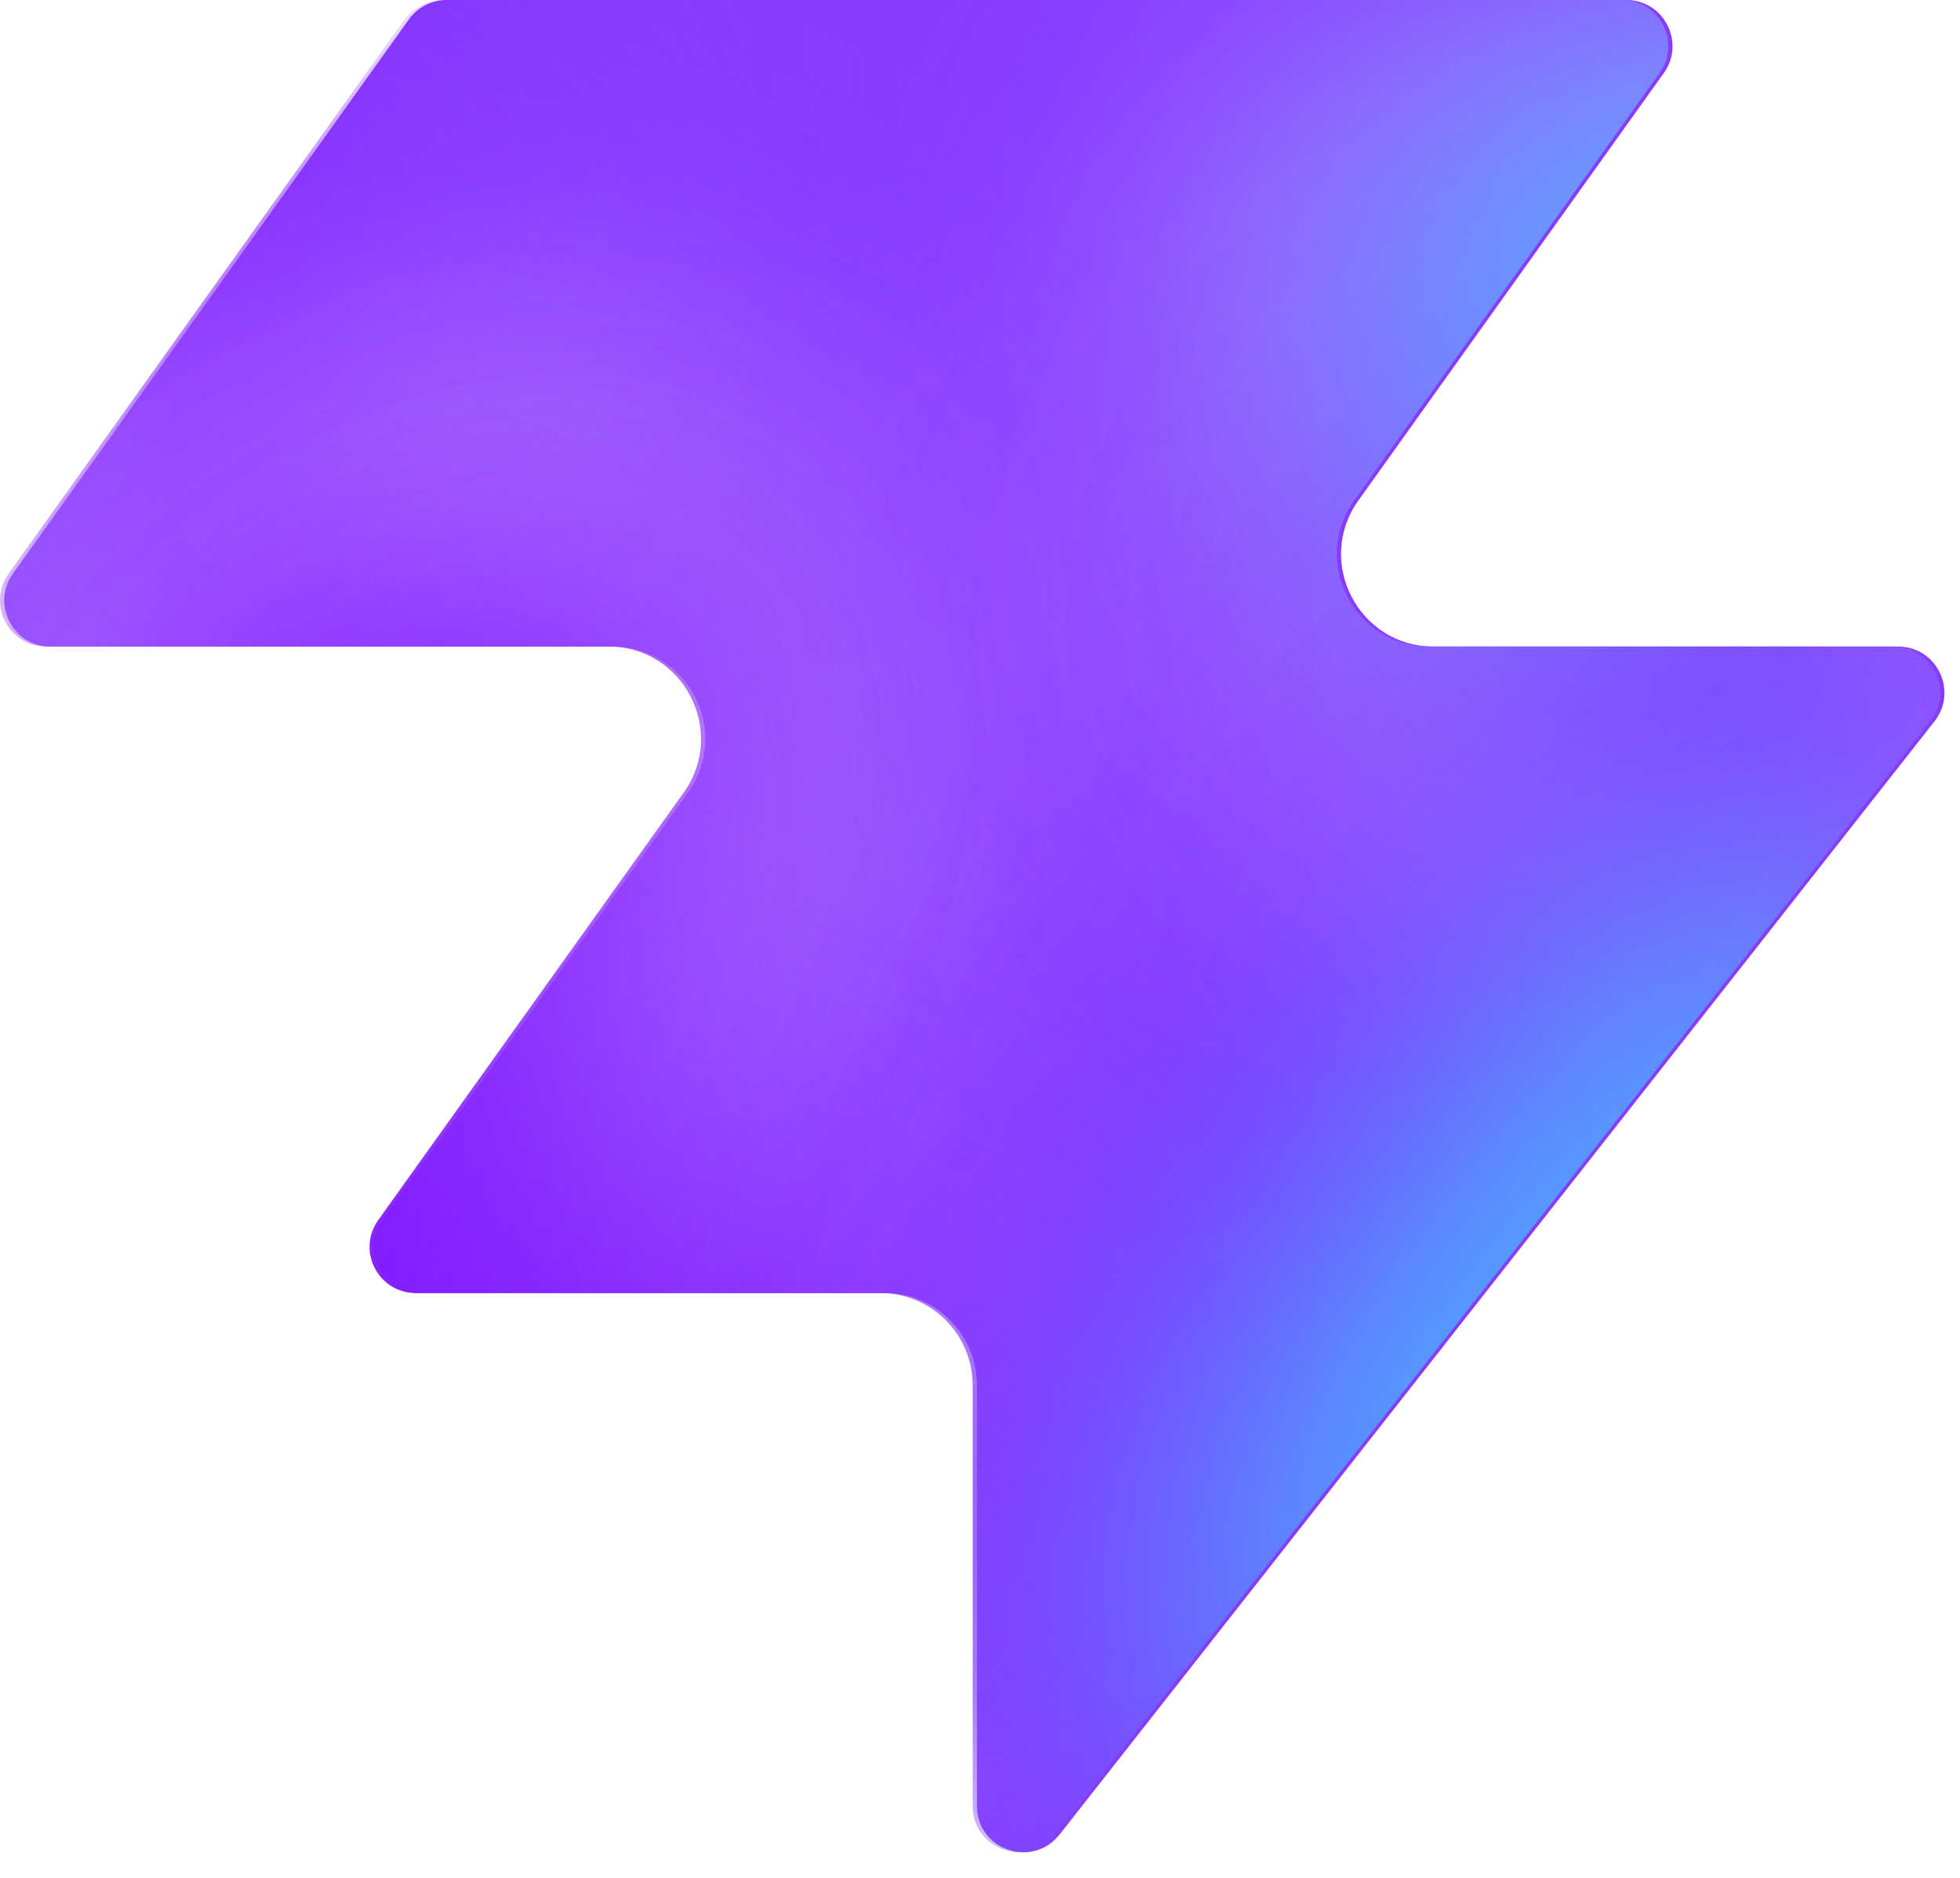
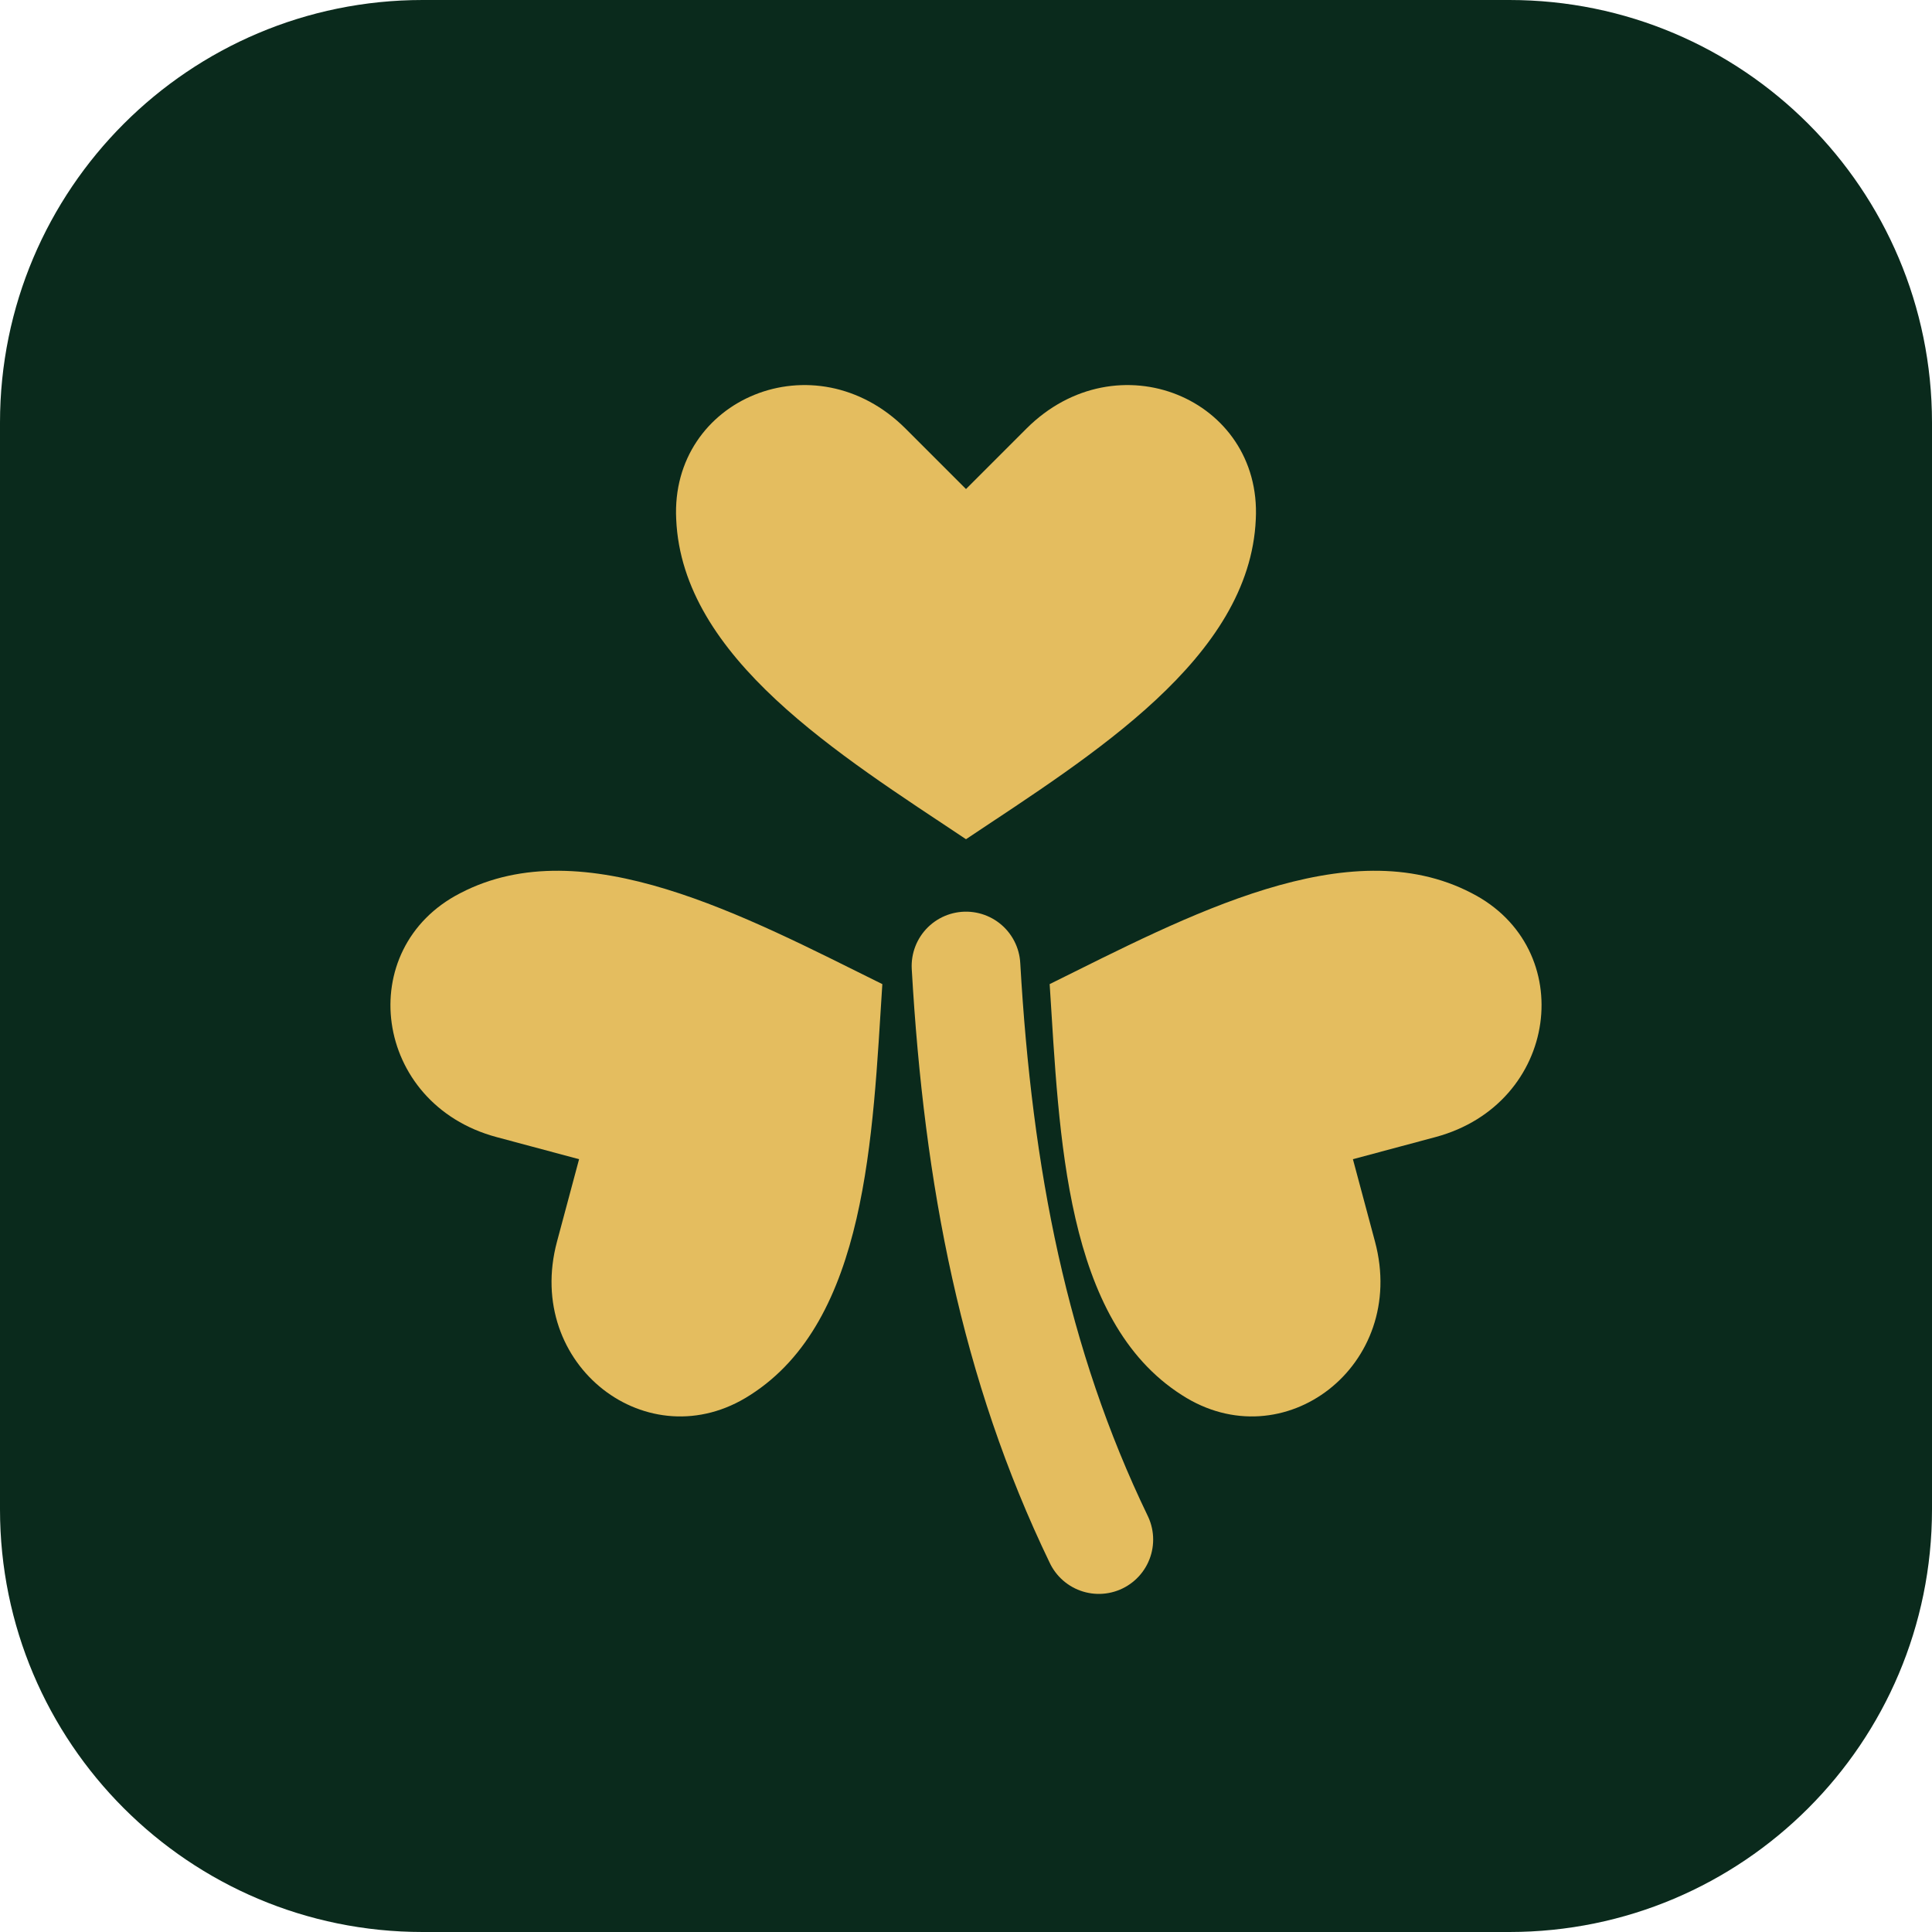
- <svg xmlns="http://www.w3.org/2000/svg" width="48" height="46" fill="none" viewBox="0 0 48 46">
-   <path fill="#863bff" d="M25.946 44.938c-.664.845-2.021.375-2.021-.698V33.937a2.26 2.26 0 0 0-2.262-2.262H10.287c-.92 0-1.456-1.04-.92-1.788l7.48-10.471c1.07-1.497 0-3.578-1.842-3.578H1.237c-.92 0-1.456-1.04-.92-1.788L10.013.474c.214-.297.556-.474.92-.474h28.894c.92 0 1.456 1.04.92 1.788l-7.48 10.471c-1.07 1.498 0 3.579 1.842 3.579h11.377c.943 0 1.473 1.088.89 1.83L25.947 44.94z" style="fill:#863bff;fill:color(display-p3 .525 .23 1);fill-opacity:1" />
-   <mask id="a" width="48" height="46" x="0" y="0" maskUnits="userSpaceOnUse" style="mask-type:alpha">
-     <path fill="#000" d="M25.842 44.938c-.664.844-2.021.375-2.021-.698V33.937a2.26 2.26 0 0 0-2.262-2.262H10.183c-.92 0-1.456-1.04-.92-1.788l7.48-10.471c1.07-1.498 0-3.579-1.842-3.579H1.133c-.92 0-1.456-1.04-.92-1.787L9.91.473c.214-.297.556-.474.92-.474h28.894c.92 0 1.456 1.04.92 1.788l-7.48 10.471c-1.07 1.498 0 3.578 1.842 3.578h11.377c.943 0 1.473 1.088.89 1.832L25.843 44.94z" style="fill:#000;fill-opacity:1" />
-   </mask>
-   <g mask="url(#a)">
-     <g filter="url(#b)">
-       <ellipse cx="5.508" cy="14.704" fill="#ede6ff" rx="5.508" ry="14.704" style="fill:#ede6ff;fill:color(display-p3 .927 .903 1);fill-opacity:1" transform="matrix(.00324 1 1 -.00324 -4.47 31.516)" />
-     </g>
-     <g filter="url(#c)">
-       <ellipse cx="10.399" cy="29.851" fill="#ede6ff" rx="10.399" ry="29.851" style="fill:#ede6ff;fill:color(display-p3 .927 .903 1);fill-opacity:1" transform="matrix(.00324 1 1 -.00324 -39.328 7.883)" />
-     </g>
-     <g filter="url(#d)">
-       <ellipse cx="5.508" cy="30.487" fill="#7e14ff" rx="5.508" ry="30.487" style="fill:#7e14ff;fill:color(display-p3 .492 .077 1);fill-opacity:1" transform="rotate(89.814 -25.913 -14.639)scale(1 -1)" />
-     </g>
-     <g filter="url(#e)">
-       <ellipse cx="5.508" cy="30.599" fill="#7e14ff" rx="5.508" ry="30.599" style="fill:#7e14ff;fill:color(display-p3 .492 .077 1);fill-opacity:1" transform="rotate(89.814 -32.644 -3.334)scale(1 -1)" />
-     </g>
-     <g filter="url(#f)">
-       <ellipse cx="5.508" cy="30.599" fill="#7e14ff" rx="5.508" ry="30.599" style="fill:#7e14ff;fill:color(display-p3 .492 .077 1);fill-opacity:1" transform="matrix(.00324 1 1 -.00324 -34.34 30.47)" />
-     </g>
-     <g filter="url(#g)">
-       <ellipse cx="14.072" cy="22.078" fill="#ede6ff" rx="14.072" ry="22.078" style="fill:#ede6ff;fill:color(display-p3 .927 .903 1);fill-opacity:1" transform="rotate(93.35 24.506 48.493)scale(-1 1)" />
-     </g>
-     <g filter="url(#h)">
-       <ellipse cx="3.47" cy="21.501" fill="#7e14ff" rx="3.47" ry="21.501" style="fill:#7e14ff;fill:color(display-p3 .492 .077 1);fill-opacity:1" transform="rotate(89.009 28.708 47.59)scale(-1 1)" />
-     </g>
-     <g filter="url(#i)">
-       <ellipse cx="3.47" cy="21.501" fill="#7e14ff" rx="3.47" ry="21.501" style="fill:#7e14ff;fill:color(display-p3 .492 .077 1);fill-opacity:1" transform="rotate(89.009 28.708 47.59)scale(-1 1)" />
-     </g>
-     <g filter="url(#j)">
-       <ellipse cx=".387" cy="8.972" fill="#7e14ff" rx="4.407" ry="29.108" style="fill:#7e14ff;fill:color(display-p3 .492 .077 1);fill-opacity:1" transform="rotate(39.51 .387 8.972)" />
-     </g>
-     <g filter="url(#k)">
-       <ellipse cx="47.523" cy="-6.092" fill="#7e14ff" rx="4.407" ry="29.108" style="fill:#7e14ff;fill:color(display-p3 .492 .077 1);fill-opacity:1" transform="rotate(37.892 47.523 -6.092)" />
-     </g>
-     <g filter="url(#l)">
-       <ellipse cx="41.412" cy="6.333" fill="#47bfff" rx="5.971" ry="9.665" style="fill:#47bfff;fill:color(display-p3 .28 .748 1);fill-opacity:1" transform="rotate(37.892 41.412 6.333)" />
-     </g>
-     <g filter="url(#m)">
-       <ellipse cx="-1.879" cy="38.332" fill="#7e14ff" rx="4.407" ry="29.108" style="fill:#7e14ff;fill:color(display-p3 .492 .077 1);fill-opacity:1" transform="rotate(37.892 -1.88 38.332)" />
-     </g>
-     <g filter="url(#n)">
-       <ellipse cx="-1.879" cy="38.332" fill="#7e14ff" rx="4.407" ry="29.108" style="fill:#7e14ff;fill:color(display-p3 .492 .077 1);fill-opacity:1" transform="rotate(37.892 -1.88 38.332)" />
-     </g>
-     <g filter="url(#o)">
-       <ellipse cx="35.651" cy="29.907" fill="#7e14ff" rx="4.407" ry="29.108" style="fill:#7e14ff;fill:color(display-p3 .492 .077 1);fill-opacity:1" transform="rotate(37.892 35.651 29.907)" />
-     </g>
-     <g filter="url(#p)">
-       <ellipse cx="38.418" cy="32.4" fill="#47bfff" rx="5.971" ry="15.297" style="fill:#47bfff;fill:color(display-p3 .28 .748 1);fill-opacity:1" transform="rotate(37.892 38.418 32.4)" />
-     </g>
+ <svg xmlns="http://www.w3.org/2000/svg" viewBox="0 0 32 32">
+   <rect width="32" height="32" rx="7" fill="#0a2a1c" />
+   <g transform="translate(4 3.5)" fill="#e4bd5f">
+     <path d="M12 10.9C9.9 9.5 7.3 7.9 7.2 5.6 7.1 3.6 9.5 2.6 11 4.1L12 5.1 13 4.1C14.5 2.6 16.9 3.6 16.8 5.6 16.7 7.9 14.1 9.5 12 10.9Z" transform="translate(0 -0.5)" />
+     <path d="M12 10.9C9.9 9.5 7.3 7.9 7.2 5.6 7.1 3.6 9.5 2.6 11 4.1L12 5.1 13 4.1C14.5 2.6 16.9 3.6 16.8 5.6 16.7 7.9 14.1 9.5 12 10.9Z" transform="rotate(120 12 12) translate(0 -0.5)" />
+     <path d="M12 10.9C9.9 9.5 7.3 7.9 7.2 5.6 7.1 3.6 9.5 2.6 11 4.1L12 5.1 13 4.1C14.5 2.6 16.9 3.6 16.8 5.6 16.7 7.9 14.1 9.5 12 10.9Z" transform="rotate(240 12 12) translate(0 -0.5)" />
+     <path d="M12 12.5c.2 3.5.8 6.6 2.2 9.5" fill="none" stroke="#e4bd5f" stroke-width="1.8" stroke-linecap="round" />
  </g>
-   <defs>
-     <filter id="b" width="60.045" height="41.654" x="-19.77" y="16.149" color-interpolation-filters="sRGB" filterUnits="userSpaceOnUse">
-       <feFlood flood-opacity="0" result="BackgroundImageFix" />
-       <feBlend in="SourceGraphic" in2="BackgroundImageFix" result="shape" />
-       <feGaussianBlur result="effect1_foregroundBlur_2002_17158" stdDeviation="7.659" />
-     </filter>
-     <filter id="c" width="90.34" height="51.437" x="-54.613" y="-7.533" color-interpolation-filters="sRGB" filterUnits="userSpaceOnUse">
-       <feFlood flood-opacity="0" result="BackgroundImageFix" />
-       <feBlend in="SourceGraphic" in2="BackgroundImageFix" result="shape" />
-       <feGaussianBlur result="effect1_foregroundBlur_2002_17158" stdDeviation="7.659" />
-     </filter>
-     <filter id="d" width="79.355" height="29.4" x="-49.64" y="2.03" color-interpolation-filters="sRGB" filterUnits="userSpaceOnUse">
-       <feFlood flood-opacity="0" result="BackgroundImageFix" />
-       <feBlend in="SourceGraphic" in2="BackgroundImageFix" result="shape" />
-       <feGaussianBlur result="effect1_foregroundBlur_2002_17158" stdDeviation="4.596" />
-     </filter>
-     <filter id="e" width="79.579" height="29.4" x="-45.045" y="20.029" color-interpolation-filters="sRGB" filterUnits="userSpaceOnUse">
-       <feFlood flood-opacity="0" result="BackgroundImageFix" />
-       <feBlend in="SourceGraphic" in2="BackgroundImageFix" result="shape" />
-       <feGaussianBlur result="effect1_foregroundBlur_2002_17158" stdDeviation="4.596" />
-     </filter>
-     <filter id="f" width="79.579" height="29.4" x="-43.513" y="21.178" color-interpolation-filters="sRGB" filterUnits="userSpaceOnUse">
-       <feFlood flood-opacity="0" result="BackgroundImageFix" />
-       <feBlend in="SourceGraphic" in2="BackgroundImageFix" result="shape" />
-       <feGaussianBlur result="effect1_foregroundBlur_2002_17158" stdDeviation="4.596" />
-     </filter>
-     <filter id="g" width="74.749" height="58.852" x="15.756" y="-17.901" color-interpolation-filters="sRGB" filterUnits="userSpaceOnUse">
-       <feFlood flood-opacity="0" result="BackgroundImageFix" />
-       <feBlend in="SourceGraphic" in2="BackgroundImageFix" result="shape" />
-       <feGaussianBlur result="effect1_foregroundBlur_2002_17158" stdDeviation="7.659" />
-     </filter>
-     <filter id="h" width="61.377" height="25.362" x="23.548" y="2.284" color-interpolation-filters="sRGB" filterUnits="userSpaceOnUse">
-       <feFlood flood-opacity="0" result="BackgroundImageFix" />
-       <feBlend in="SourceGraphic" in2="BackgroundImageFix" result="shape" />
-       <feGaussianBlur result="effect1_foregroundBlur_2002_17158" stdDeviation="4.596" />
-     </filter>
-     <filter id="i" width="61.377" height="25.362" x="23.548" y="2.284" color-interpolation-filters="sRGB" filterUnits="userSpaceOnUse">
-       <feFlood flood-opacity="0" result="BackgroundImageFix" />
-       <feBlend in="SourceGraphic" in2="BackgroundImageFix" result="shape" />
-       <feGaussianBlur result="effect1_foregroundBlur_2002_17158" stdDeviation="4.596" />
-     </filter>
-     <filter id="j" width="56.045" height="63.649" x="-27.636" y="-22.853" color-interpolation-filters="sRGB" filterUnits="userSpaceOnUse">
-       <feFlood flood-opacity="0" result="BackgroundImageFix" />
-       <feBlend in="SourceGraphic" in2="BackgroundImageFix" result="shape" />
-       <feGaussianBlur result="effect1_foregroundBlur_2002_17158" stdDeviation="4.596" />
-     </filter>
-     <filter id="k" width="54.814" height="64.646" x="20.116" y="-38.415" color-interpolation-filters="sRGB" filterUnits="userSpaceOnUse">
-       <feFlood flood-opacity="0" result="BackgroundImageFix" />
-       <feBlend in="SourceGraphic" in2="BackgroundImageFix" result="shape" />
-       <feGaussianBlur result="effect1_foregroundBlur_2002_17158" stdDeviation="4.596" />
-     </filter>
-     <filter id="l" width="33.541" height="35.313" x="24.641" y="-11.323" color-interpolation-filters="sRGB" filterUnits="userSpaceOnUse">
-       <feFlood flood-opacity="0" result="BackgroundImageFix" />
-       <feBlend in="SourceGraphic" in2="BackgroundImageFix" result="shape" />
-       <feGaussianBlur result="effect1_foregroundBlur_2002_17158" stdDeviation="4.596" />
-     </filter>
-     <filter id="m" width="54.814" height="64.646" x="-29.286" y="6.009" color-interpolation-filters="sRGB" filterUnits="userSpaceOnUse">
-       <feFlood flood-opacity="0" result="BackgroundImageFix" />
-       <feBlend in="SourceGraphic" in2="BackgroundImageFix" result="shape" />
-       <feGaussianBlur result="effect1_foregroundBlur_2002_17158" stdDeviation="4.596" />
-     </filter>
-     <filter id="n" width="54.814" height="64.646" x="-29.286" y="6.009" color-interpolation-filters="sRGB" filterUnits="userSpaceOnUse">
-       <feFlood flood-opacity="0" result="BackgroundImageFix" />
-       <feBlend in="SourceGraphic" in2="BackgroundImageFix" result="shape" />
-       <feGaussianBlur result="effect1_foregroundBlur_2002_17158" stdDeviation="4.596" />
-     </filter>
-     <filter id="o" width="54.814" height="64.646" x="8.244" y="-2.416" color-interpolation-filters="sRGB" filterUnits="userSpaceOnUse">
-       <feFlood flood-opacity="0" result="BackgroundImageFix" />
-       <feBlend in="SourceGraphic" in2="BackgroundImageFix" result="shape" />
-       <feGaussianBlur result="effect1_foregroundBlur_2002_17158" stdDeviation="4.596" />
-     </filter>
-     <filter id="p" width="39.409" height="43.623" x="18.713" y="10.588" color-interpolation-filters="sRGB" filterUnits="userSpaceOnUse">
-       <feFlood flood-opacity="0" result="BackgroundImageFix" />
-       <feBlend in="SourceGraphic" in2="BackgroundImageFix" result="shape" />
-       <feGaussianBlur result="effect1_foregroundBlur_2002_17158" stdDeviation="4.596" />
-     </filter>
-   </defs>
</svg>
